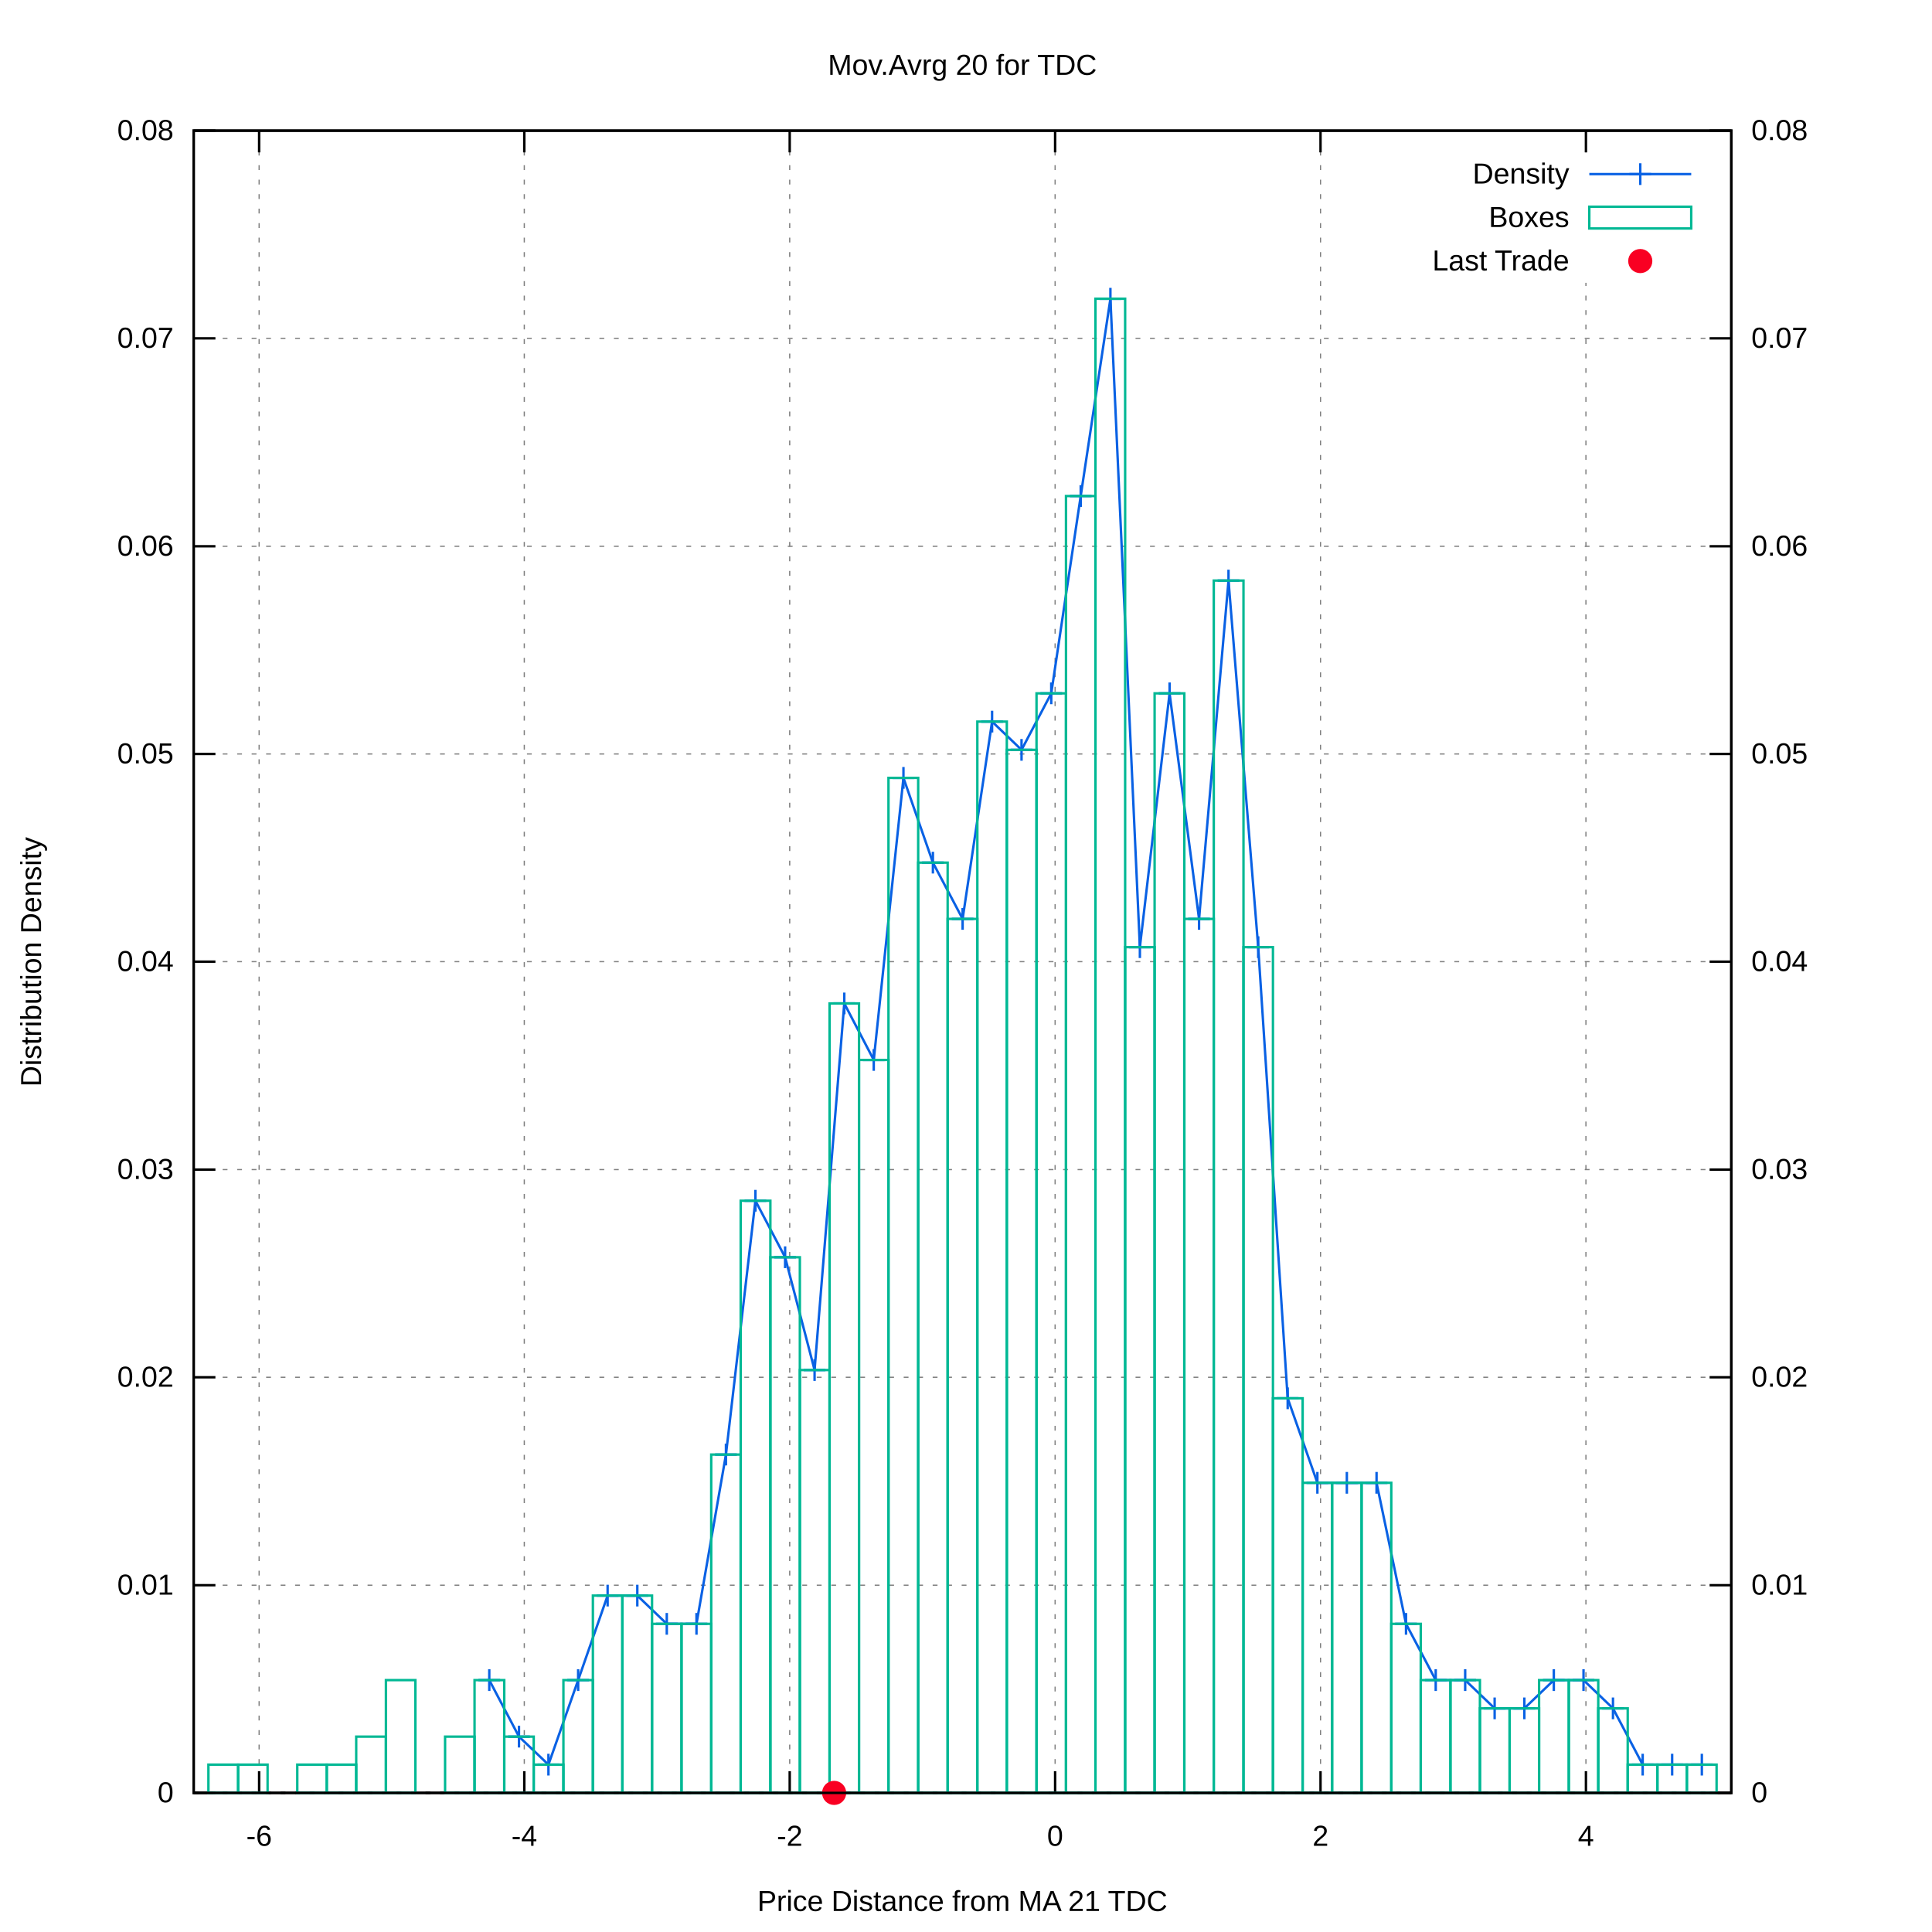
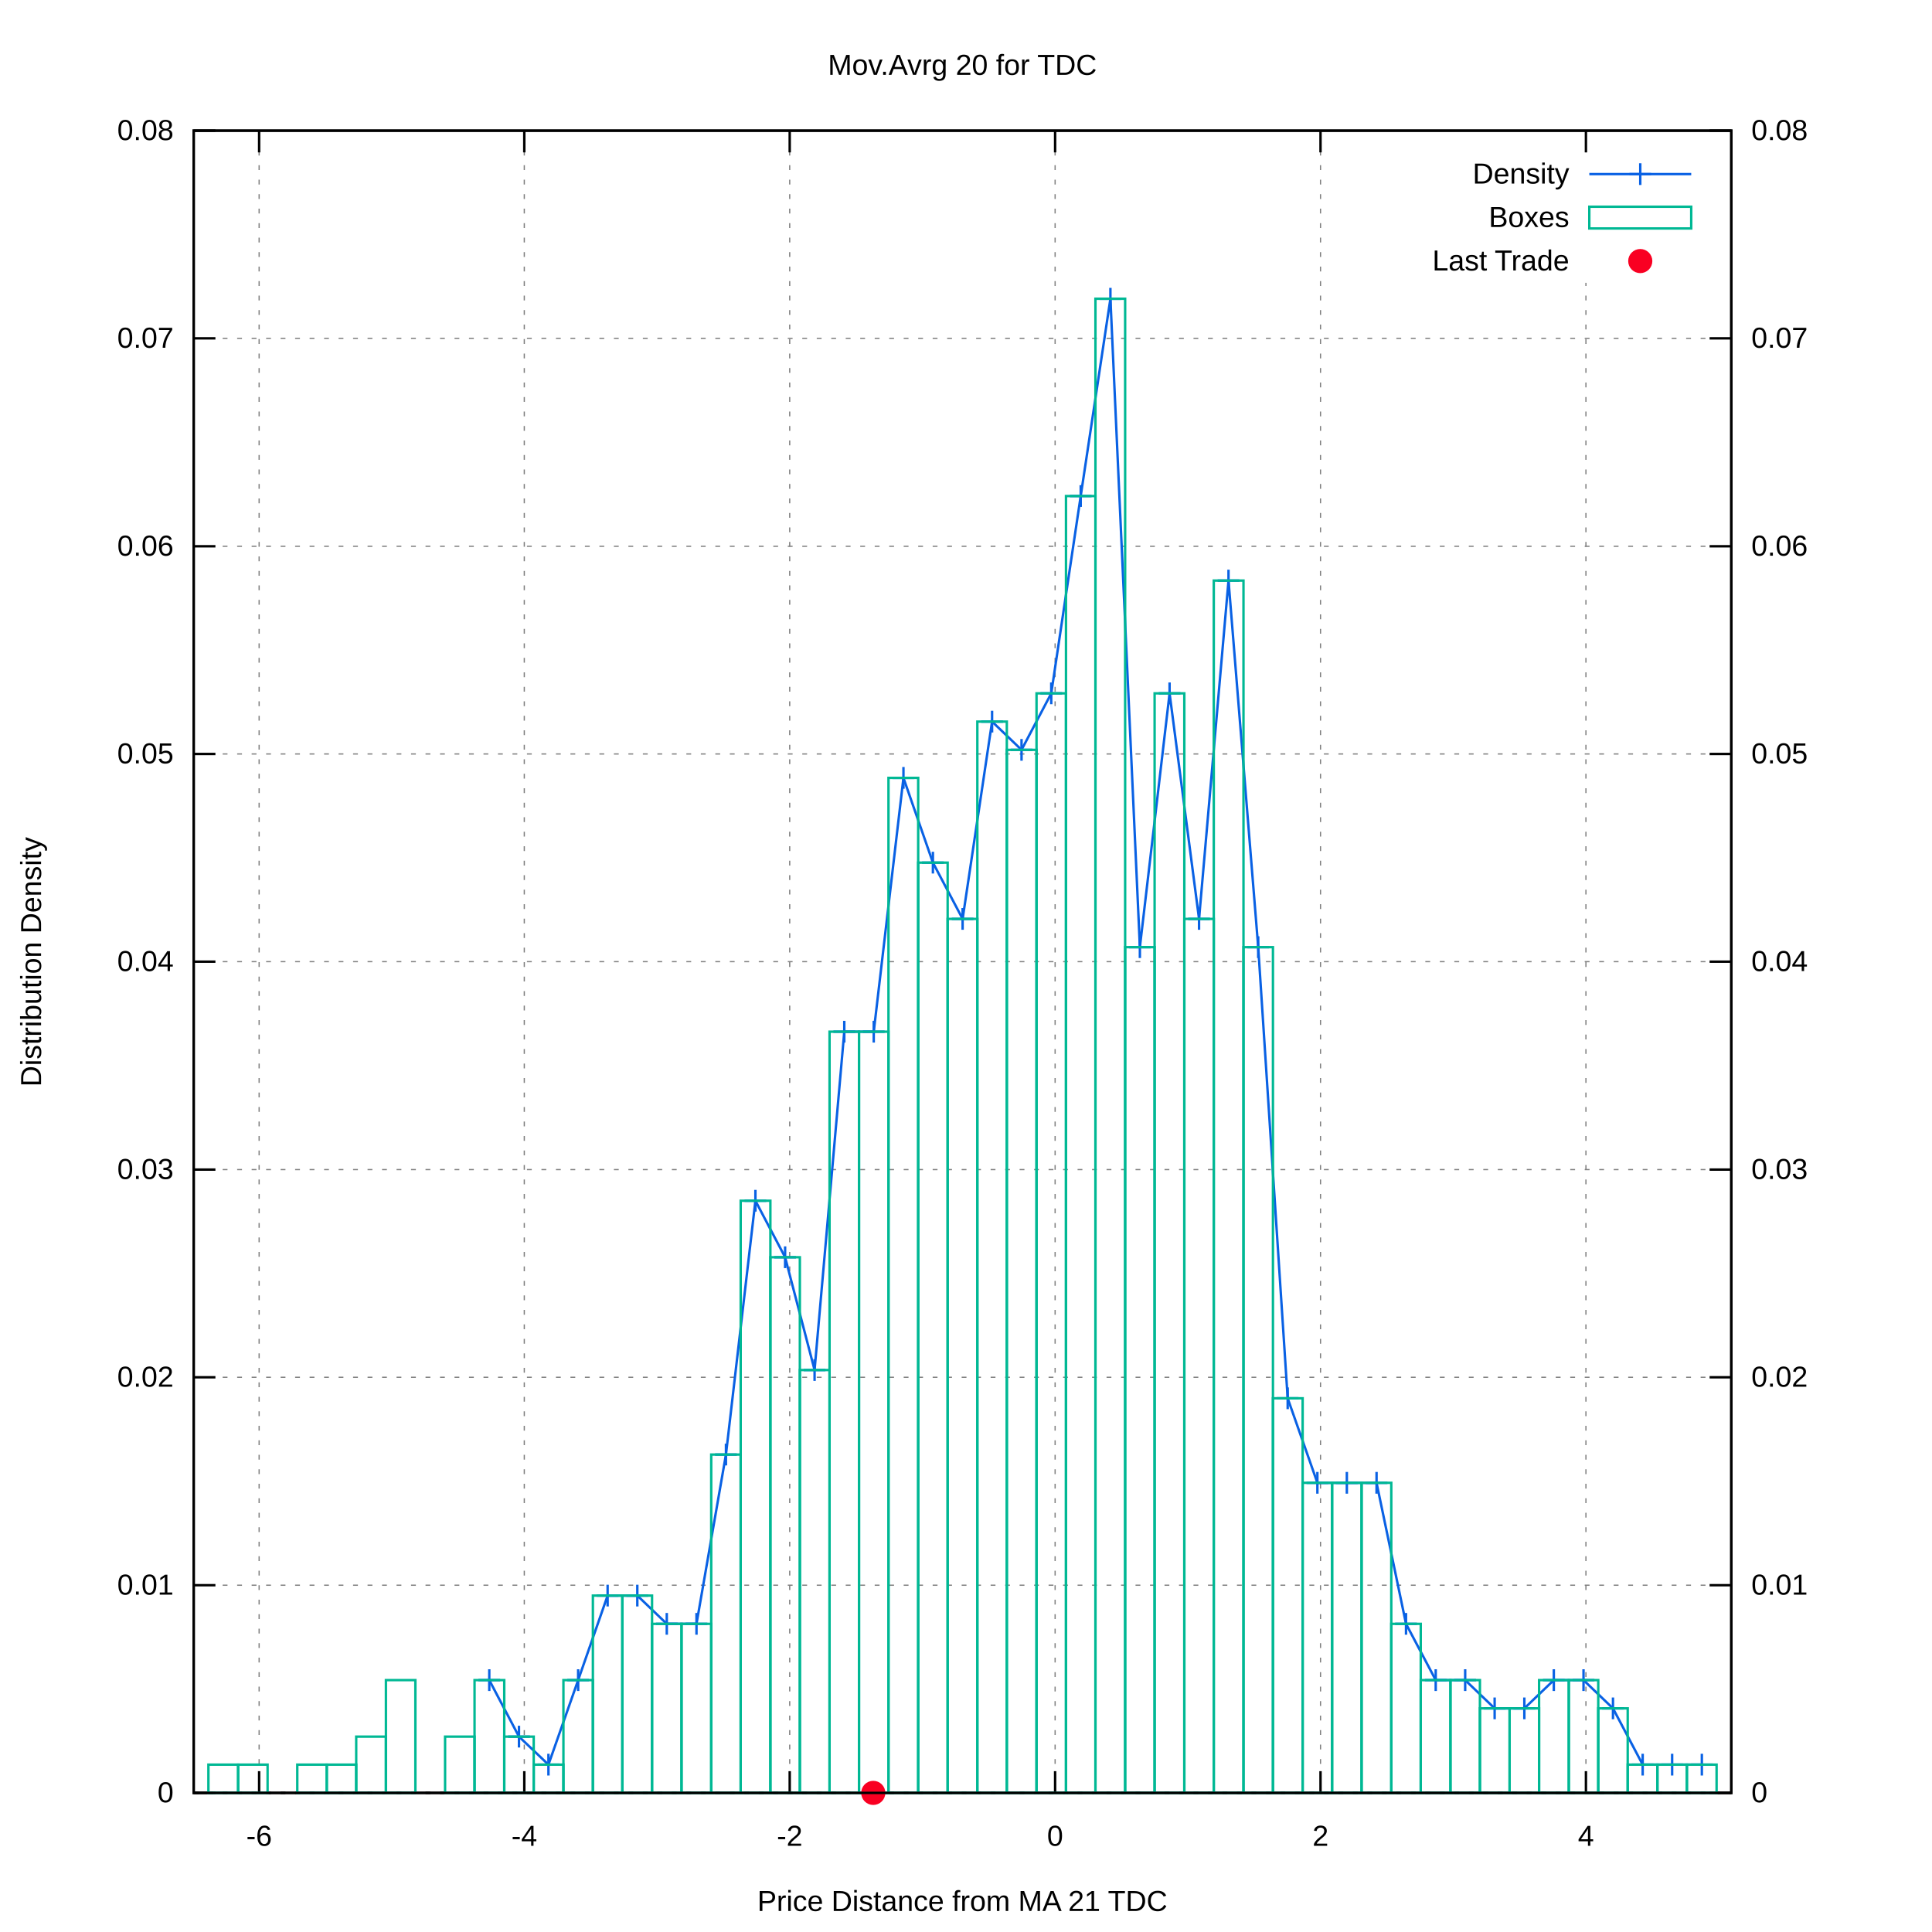
<svg xmlns="http://www.w3.org/2000/svg" xmlns:xlink="http://www.w3.org/1999/xlink" viewBox="0 0 800 800">
  <g id="gnuplot_canvas">
    <rect x="0" y="0" width="800" height="800" fill="#ffffff" />
    <defs>
      <circle id="gpDot" r="0.5" stroke-width="0.5" />
      <path id="gpPt0" stroke-width="0.222" stroke="currentColor" d="M-1,0 h2 M0,-1 v2" />
      <path id="gpPt1" stroke-width="0.222" stroke="currentColor" d="M-1,-1 L1,1 M1,-1 L-1,1" />
      <path id="gpPt2" stroke-width="0.222" stroke="currentColor" d="M-1,0 L1,0 M0,-1 L0,1 M-1,-1 L1,1 M-1,1 L1,-1" />
      <rect id="gpPt3" stroke-width="0.222" stroke="currentColor" x="-1" y="-1" width="2" height="2" />
      <rect id="gpPt4" stroke-width="0.222" stroke="currentColor" fill="currentColor" x="-1" y="-1" width="2" height="2" />
      <circle id="gpPt5" stroke-width="0.222" stroke="currentColor" cx="0" cy="0" r="1" />
      <use xlink:href="#gpPt5" id="gpPt6" fill="currentColor" stroke="none" />
      <path id="gpPt7" stroke-width="0.222" stroke="currentColor" d="M0,-1.33 L-1.33,0.67 L1.33,0.67 z" />
      <use xlink:href="#gpPt7" id="gpPt8" fill="currentColor" stroke="none" />
      <use xlink:href="#gpPt7" id="gpPt9" stroke="currentColor" transform="rotate(180)" />
      <use xlink:href="#gpPt9" id="gpPt10" fill="currentColor" stroke="none" />
      <use xlink:href="#gpPt3" id="gpPt11" stroke="currentColor" transform="rotate(45)" />
      <use xlink:href="#gpPt11" id="gpPt12" fill="currentColor" stroke="none" />
      <path id="gpPt13" stroke-width="0.222" stroke="currentColor" d="M0,1.330 L1.265,0.411 L0.782,-1.067 L-0.782,-1.076 L-1.265,0.411 z" />
      <use xlink:href="#gpPt13" id="gpPt14" fill="currentColor" stroke="none" />
      <filter id="textbox" filterUnits="objectBoundingBox" x="0" y="0" height="1" width="1">
        <feFlood flood-color="#FFFFFF" flood-opacity="1" result="bgnd" />
        <feComposite in="SourceGraphic" in2="bgnd" operator="atop" />
      </filter>
      <filter id="greybox" filterUnits="objectBoundingBox" x="0" y="0" height="1" width="1">
        <feFlood flood-color="lightgrey" flood-opacity="1" result="grey" />
        <feComposite in="SourceGraphic" in2="grey" operator="atop" />
      </filter>
    </defs>
    <g fill="none" color="#FFFFFF" stroke="black" stroke-width="1.00" stroke-linecap="butt" stroke-linejoin="miter">
</g>
    <g fill="none" color="black" stroke="currentColor" stroke-width="1.00" stroke-linecap="butt" stroke-linejoin="miter">
</g>
    <g fill="none" color="black" stroke="black" stroke-width="0.50" stroke-linecap="butt" stroke-linejoin="miter">
</g>
    <g fill="none" color="gray" stroke="currentColor" stroke-width="0.50" stroke-linecap="butt" stroke-linejoin="miter">
      <path stroke="gray" stroke-dasharray="2,4" class="gridline" d="M80.2,742.4 L716.9,742.4  " />
    </g>
    <g fill="none" color="gray" stroke="gray" stroke-width="1.00" stroke-linecap="butt" stroke-linejoin="miter">
</g>
    <g fill="none" color="black" stroke="currentColor" stroke-width="1.00" stroke-linecap="butt" stroke-linejoin="miter">
      <path stroke="black" d="M80.2,742.4 L89.2,742.4  " />
      <g transform="translate(71.9,746.3)" stroke="none" fill="black" font-family="arial" font-size="12.00" text-anchor="end">
        <text>
          <tspan font-family="arial"> 0</tspan>
        </text>
      </g>
    </g>
    <g fill="none" color="black" stroke="currentColor" stroke-width="1.00" stroke-linecap="butt" stroke-linejoin="miter">
</g>
    <g fill="none" color="black" stroke="black" stroke-width="0.50" stroke-linecap="butt" stroke-linejoin="miter">
</g>
    <g fill="none" color="gray" stroke="currentColor" stroke-width="0.50" stroke-linecap="butt" stroke-linejoin="miter">
      <path stroke="gray" stroke-dasharray="2,4" class="gridline" d="M80.2,656.4 L716.9,656.4  " />
    </g>
    <g fill="none" color="gray" stroke="gray" stroke-width="1.00" stroke-linecap="butt" stroke-linejoin="miter">
</g>
    <g fill="none" color="black" stroke="currentColor" stroke-width="1.00" stroke-linecap="butt" stroke-linejoin="miter">
      <path stroke="black" d="M80.2,656.4 L89.2,656.4  " />
      <g transform="translate(71.9,660.3)" stroke="none" fill="black" font-family="arial" font-size="12.00" text-anchor="end">
        <text>
          <tspan font-family="arial"> 0.01</tspan>
        </text>
      </g>
    </g>
    <g fill="none" color="black" stroke="currentColor" stroke-width="1.00" stroke-linecap="butt" stroke-linejoin="miter">
</g>
    <g fill="none" color="black" stroke="black" stroke-width="0.50" stroke-linecap="butt" stroke-linejoin="miter">
</g>
    <g fill="none" color="gray" stroke="currentColor" stroke-width="0.50" stroke-linecap="butt" stroke-linejoin="miter">
      <path stroke="gray" stroke-dasharray="2,4" class="gridline" d="M80.2,570.3 L716.9,570.3  " />
    </g>
    <g fill="none" color="gray" stroke="gray" stroke-width="1.00" stroke-linecap="butt" stroke-linejoin="miter">
</g>
    <g fill="none" color="black" stroke="currentColor" stroke-width="1.00" stroke-linecap="butt" stroke-linejoin="miter">
      <path stroke="black" d="M80.2,570.3 L89.2,570.3  " />
      <g transform="translate(71.9,574.2)" stroke="none" fill="black" font-family="arial" font-size="12.00" text-anchor="end">
        <text>
          <tspan font-family="arial"> 0.02</tspan>
        </text>
      </g>
    </g>
    <g fill="none" color="black" stroke="currentColor" stroke-width="1.00" stroke-linecap="butt" stroke-linejoin="miter">
</g>
    <g fill="none" color="black" stroke="black" stroke-width="0.50" stroke-linecap="butt" stroke-linejoin="miter">
</g>
    <g fill="none" color="gray" stroke="currentColor" stroke-width="0.50" stroke-linecap="butt" stroke-linejoin="miter">
      <path stroke="gray" stroke-dasharray="2,4" class="gridline" d="M80.2,484.3 L716.9,484.3  " />
    </g>
    <g fill="none" color="gray" stroke="gray" stroke-width="1.00" stroke-linecap="butt" stroke-linejoin="miter">
</g>
    <g fill="none" color="black" stroke="currentColor" stroke-width="1.00" stroke-linecap="butt" stroke-linejoin="miter">
      <path stroke="black" d="M80.2,484.3 L89.2,484.3  " />
      <g transform="translate(71.9,488.2)" stroke="none" fill="black" font-family="arial" font-size="12.00" text-anchor="end">
        <text>
          <tspan font-family="arial"> 0.03</tspan>
        </text>
      </g>
    </g>
    <g fill="none" color="black" stroke="currentColor" stroke-width="1.00" stroke-linecap="butt" stroke-linejoin="miter">
</g>
    <g fill="none" color="black" stroke="black" stroke-width="0.50" stroke-linecap="butt" stroke-linejoin="miter">
</g>
    <g fill="none" color="gray" stroke="currentColor" stroke-width="0.50" stroke-linecap="butt" stroke-linejoin="miter">
      <path stroke="gray" stroke-dasharray="2,4" class="gridline" d="M80.2,398.2 L716.9,398.2  " />
    </g>
    <g fill="none" color="gray" stroke="gray" stroke-width="1.00" stroke-linecap="butt" stroke-linejoin="miter">
</g>
    <g fill="none" color="black" stroke="currentColor" stroke-width="1.00" stroke-linecap="butt" stroke-linejoin="miter">
      <path stroke="black" d="M80.2,398.2 L89.2,398.2  " />
      <g transform="translate(71.9,402.1)" stroke="none" fill="black" font-family="arial" font-size="12.00" text-anchor="end">
        <text>
          <tspan font-family="arial"> 0.04</tspan>
        </text>
      </g>
    </g>
    <g fill="none" color="black" stroke="currentColor" stroke-width="1.00" stroke-linecap="butt" stroke-linejoin="miter">
</g>
    <g fill="none" color="black" stroke="black" stroke-width="0.50" stroke-linecap="butt" stroke-linejoin="miter">
</g>
    <g fill="none" color="gray" stroke="currentColor" stroke-width="0.50" stroke-linecap="butt" stroke-linejoin="miter">
      <path stroke="gray" stroke-dasharray="2,4" class="gridline" d="M80.2,312.2 L716.9,312.2  " />
    </g>
    <g fill="none" color="gray" stroke="gray" stroke-width="1.00" stroke-linecap="butt" stroke-linejoin="miter">
</g>
    <g fill="none" color="black" stroke="currentColor" stroke-width="1.00" stroke-linecap="butt" stroke-linejoin="miter">
      <path stroke="black" d="M80.2,312.2 L89.2,312.2  " />
      <g transform="translate(71.9,316.1)" stroke="none" fill="black" font-family="arial" font-size="12.00" text-anchor="end">
        <text>
          <tspan font-family="arial"> 0.05</tspan>
        </text>
      </g>
    </g>
    <g fill="none" color="black" stroke="currentColor" stroke-width="1.00" stroke-linecap="butt" stroke-linejoin="miter">
</g>
    <g fill="none" color="black" stroke="black" stroke-width="0.50" stroke-linecap="butt" stroke-linejoin="miter">
</g>
    <g fill="none" color="gray" stroke="currentColor" stroke-width="0.50" stroke-linecap="butt" stroke-linejoin="miter">
      <path stroke="gray" stroke-dasharray="2,4" class="gridline" d="M80.2,226.2 L716.9,226.2  " />
    </g>
    <g fill="none" color="gray" stroke="gray" stroke-width="1.00" stroke-linecap="butt" stroke-linejoin="miter">
</g>
    <g fill="none" color="black" stroke="currentColor" stroke-width="1.00" stroke-linecap="butt" stroke-linejoin="miter">
      <path stroke="black" d="M80.2,226.2 L89.2,226.2  " />
      <g transform="translate(71.9,230.1)" stroke="none" fill="black" font-family="arial" font-size="12.00" text-anchor="end">
        <text>
          <tspan font-family="arial"> 0.06</tspan>
        </text>
      </g>
    </g>
    <g fill="none" color="black" stroke="currentColor" stroke-width="1.00" stroke-linecap="butt" stroke-linejoin="miter">
</g>
    <g fill="none" color="black" stroke="black" stroke-width="0.50" stroke-linecap="butt" stroke-linejoin="miter">
</g>
    <g fill="none" color="gray" stroke="currentColor" stroke-width="0.50" stroke-linecap="butt" stroke-linejoin="miter">
      <path stroke="gray" stroke-dasharray="2,4" class="gridline" d="M80.2,140.1 L716.9,140.1  " />
    </g>
    <g fill="none" color="gray" stroke="gray" stroke-width="1.00" stroke-linecap="butt" stroke-linejoin="miter">
</g>
    <g fill="none" color="black" stroke="currentColor" stroke-width="1.00" stroke-linecap="butt" stroke-linejoin="miter">
      <path stroke="black" d="M80.2,140.1 L89.2,140.1  " />
      <g transform="translate(71.9,144.0)" stroke="none" fill="black" font-family="arial" font-size="12.00" text-anchor="end">
        <text>
          <tspan font-family="arial"> 0.07</tspan>
        </text>
      </g>
    </g>
    <g fill="none" color="black" stroke="currentColor" stroke-width="1.00" stroke-linecap="butt" stroke-linejoin="miter">
</g>
    <g fill="none" color="black" stroke="black" stroke-width="0.50" stroke-linecap="butt" stroke-linejoin="miter">
</g>
    <g fill="none" color="gray" stroke="currentColor" stroke-width="0.50" stroke-linecap="butt" stroke-linejoin="miter">
      <path stroke="gray" stroke-dasharray="2,4" class="gridline" d="M80.2,54.1 L716.9,54.1  " />
    </g>
    <g fill="none" color="gray" stroke="gray" stroke-width="1.00" stroke-linecap="butt" stroke-linejoin="miter">
</g>
    <g fill="none" color="black" stroke="currentColor" stroke-width="1.00" stroke-linecap="butt" stroke-linejoin="miter">
      <path stroke="black" d="M80.2,54.1 L89.2,54.1  " />
      <g transform="translate(71.9,58.0)" stroke="none" fill="black" font-family="arial" font-size="12.00" text-anchor="end">
        <text>
          <tspan font-family="arial"> 0.08</tspan>
        </text>
      </g>
    </g>
    <g fill="none" color="black" stroke="currentColor" stroke-width="1.00" stroke-linecap="butt" stroke-linejoin="miter">
</g>
    <g fill="none" color="black" stroke="black" stroke-width="0.50" stroke-linecap="butt" stroke-linejoin="miter">
</g>
    <g fill="none" color="gray" stroke="currentColor" stroke-width="0.50" stroke-linecap="butt" stroke-linejoin="miter">
      <path stroke="gray" stroke-dasharray="2,4" class="gridline" d="M107.3,742.4 L107.3,54.1  " />
    </g>
    <g fill="none" color="gray" stroke="gray" stroke-width="1.00" stroke-linecap="butt" stroke-linejoin="miter">
</g>
    <g fill="none" color="black" stroke="currentColor" stroke-width="1.00" stroke-linecap="butt" stroke-linejoin="miter">
      <path stroke="black" d="M107.3,742.4 L107.3,733.4 M107.3,54.1 L107.3,63.1  " />
      <g transform="translate(107.3,764.3)" stroke="none" fill="black" font-family="arial" font-size="12.00" text-anchor="middle">
        <text>
          <tspan font-family="arial">-6</tspan>
        </text>
      </g>
    </g>
    <g fill="none" color="black" stroke="currentColor" stroke-width="1.00" stroke-linecap="butt" stroke-linejoin="miter">
</g>
    <g fill="none" color="black" stroke="black" stroke-width="0.50" stroke-linecap="butt" stroke-linejoin="miter">
</g>
    <g fill="none" color="gray" stroke="currentColor" stroke-width="0.50" stroke-linecap="butt" stroke-linejoin="miter">
      <path stroke="gray" stroke-dasharray="2,4" class="gridline" d="M217.1,742.4 L217.1,54.1  " />
    </g>
    <g fill="none" color="gray" stroke="gray" stroke-width="1.00" stroke-linecap="butt" stroke-linejoin="miter">
</g>
    <g fill="none" color="black" stroke="currentColor" stroke-width="1.00" stroke-linecap="butt" stroke-linejoin="miter">
      <path stroke="black" d="M217.1,742.4 L217.1,733.4 M217.1,54.1 L217.1,63.1  " />
      <g transform="translate(217.1,764.3)" stroke="none" fill="black" font-family="arial" font-size="12.00" text-anchor="middle">
        <text>
          <tspan font-family="arial">-4</tspan>
        </text>
      </g>
    </g>
    <g fill="none" color="black" stroke="currentColor" stroke-width="1.00" stroke-linecap="butt" stroke-linejoin="miter">
</g>
    <g fill="none" color="black" stroke="black" stroke-width="0.50" stroke-linecap="butt" stroke-linejoin="miter">
</g>
    <g fill="none" color="gray" stroke="currentColor" stroke-width="0.50" stroke-linecap="butt" stroke-linejoin="miter">
      <path stroke="gray" stroke-dasharray="2,4" class="gridline" d="M327.0,742.4 L327.0,54.1  " />
    </g>
    <g fill="none" color="gray" stroke="gray" stroke-width="1.00" stroke-linecap="butt" stroke-linejoin="miter">
</g>
    <g fill="none" color="black" stroke="currentColor" stroke-width="1.00" stroke-linecap="butt" stroke-linejoin="miter">
      <path stroke="black" d="M327.0,742.4 L327.0,733.4 M327.0,54.1 L327.0,63.1  " />
      <g transform="translate(327.0,764.3)" stroke="none" fill="black" font-family="arial" font-size="12.00" text-anchor="middle">
        <text>
          <tspan font-family="arial">-2</tspan>
        </text>
      </g>
    </g>
    <g fill="none" color="black" stroke="currentColor" stroke-width="1.00" stroke-linecap="butt" stroke-linejoin="miter">
</g>
    <g fill="none" color="black" stroke="black" stroke-width="0.50" stroke-linecap="butt" stroke-linejoin="miter">
</g>
    <g fill="none" color="gray" stroke="currentColor" stroke-width="0.50" stroke-linecap="butt" stroke-linejoin="miter">
      <path stroke="gray" stroke-dasharray="2,4" class="gridline" d="M436.9,742.4 L436.9,54.1  " />
    </g>
    <g fill="none" color="gray" stroke="gray" stroke-width="1.00" stroke-linecap="butt" stroke-linejoin="miter">
</g>
    <g fill="none" color="black" stroke="currentColor" stroke-width="1.00" stroke-linecap="butt" stroke-linejoin="miter">
      <path stroke="black" d="M436.9,742.4 L436.9,733.4 M436.9,54.1 L436.9,63.1  " />
      <g transform="translate(436.9,764.3)" stroke="none" fill="black" font-family="arial" font-size="12.00" text-anchor="middle">
        <text>
          <tspan font-family="arial"> 0</tspan>
        </text>
      </g>
    </g>
    <g fill="none" color="black" stroke="currentColor" stroke-width="1.00" stroke-linecap="butt" stroke-linejoin="miter">
</g>
    <g fill="none" color="black" stroke="black" stroke-width="0.50" stroke-linecap="butt" stroke-linejoin="miter">
</g>
    <g fill="none" color="gray" stroke="currentColor" stroke-width="0.50" stroke-linecap="butt" stroke-linejoin="miter">
      <path stroke="gray" stroke-dasharray="2,4" class="gridline" d="M546.8,742.4 L546.8,54.1  " />
    </g>
    <g fill="none" color="gray" stroke="gray" stroke-width="1.00" stroke-linecap="butt" stroke-linejoin="miter">
</g>
    <g fill="none" color="black" stroke="currentColor" stroke-width="1.00" stroke-linecap="butt" stroke-linejoin="miter">
      <path stroke="black" d="M546.8,742.4 L546.8,733.4 M546.8,54.1 L546.8,63.1  " />
      <g transform="translate(546.8,764.3)" stroke="none" fill="black" font-family="arial" font-size="12.00" text-anchor="middle">
        <text>
          <tspan font-family="arial"> 2</tspan>
        </text>
      </g>
    </g>
    <g fill="none" color="black" stroke="currentColor" stroke-width="1.00" stroke-linecap="butt" stroke-linejoin="miter">
</g>
    <g fill="none" color="black" stroke="black" stroke-width="0.50" stroke-linecap="butt" stroke-linejoin="miter">
</g>
    <g fill="none" color="gray" stroke="currentColor" stroke-width="0.50" stroke-linecap="butt" stroke-linejoin="miter">
      <path stroke="gray" stroke-dasharray="2,4" class="gridline" d="M656.7,742.4 L656.7,117.1 M656.7,63.1 L656.7,54.1  " />
    </g>
    <g fill="none" color="gray" stroke="gray" stroke-width="1.00" stroke-linecap="butt" stroke-linejoin="miter">
</g>
    <g fill="none" color="black" stroke="currentColor" stroke-width="1.00" stroke-linecap="butt" stroke-linejoin="miter">
      <path stroke="black" d="M656.7,742.4 L656.7,733.4 M656.7,54.1 L656.7,63.1  " />
      <g transform="translate(656.7,764.3)" stroke="none" fill="black" font-family="arial" font-size="12.00" text-anchor="middle">
        <text>
          <tspan font-family="arial"> 4</tspan>
        </text>
      </g>
    </g>
    <g fill="none" color="black" stroke="currentColor" stroke-width="1.00" stroke-linecap="butt" stroke-linejoin="miter">
      <path stroke="black" d="M716.9,742.4 L707.9,742.4  " />
      <g transform="translate(725.2,746.3)" stroke="none" fill="black" font-family="arial" font-size="12.00" text-anchor="start">
        <text>
          <tspan font-family="arial"> 0</tspan>
        </text>
      </g>
    </g>
    <g fill="none" color="black" stroke="currentColor" stroke-width="1.00" stroke-linecap="butt" stroke-linejoin="miter">
      <path stroke="black" d="M716.9,656.4 L707.9,656.4  " />
      <g transform="translate(725.2,660.3)" stroke="none" fill="black" font-family="arial" font-size="12.00" text-anchor="start">
        <text>
          <tspan font-family="arial"> 0.01</tspan>
        </text>
      </g>
    </g>
    <g fill="none" color="black" stroke="currentColor" stroke-width="1.00" stroke-linecap="butt" stroke-linejoin="miter">
      <path stroke="black" d="M716.9,570.3 L707.9,570.3  " />
      <g transform="translate(725.2,574.2)" stroke="none" fill="black" font-family="arial" font-size="12.00" text-anchor="start">
        <text>
          <tspan font-family="arial"> 0.02</tspan>
        </text>
      </g>
    </g>
    <g fill="none" color="black" stroke="currentColor" stroke-width="1.00" stroke-linecap="butt" stroke-linejoin="miter">
      <path stroke="black" d="M716.9,484.3 L707.9,484.3  " />
      <g transform="translate(725.2,488.2)" stroke="none" fill="black" font-family="arial" font-size="12.00" text-anchor="start">
        <text>
          <tspan font-family="arial"> 0.03</tspan>
        </text>
      </g>
    </g>
    <g fill="none" color="black" stroke="currentColor" stroke-width="1.00" stroke-linecap="butt" stroke-linejoin="miter">
      <path stroke="black" d="M716.9,398.2 L707.9,398.2  " />
      <g transform="translate(725.2,402.1)" stroke="none" fill="black" font-family="arial" font-size="12.00" text-anchor="start">
        <text>
          <tspan font-family="arial"> 0.04</tspan>
        </text>
      </g>
    </g>
    <g fill="none" color="black" stroke="currentColor" stroke-width="1.00" stroke-linecap="butt" stroke-linejoin="miter">
      <path stroke="black" d="M716.9,312.2 L707.9,312.2  " />
      <g transform="translate(725.2,316.1)" stroke="none" fill="black" font-family="arial" font-size="12.00" text-anchor="start">
        <text>
          <tspan font-family="arial"> 0.05</tspan>
        </text>
      </g>
    </g>
    <g fill="none" color="black" stroke="currentColor" stroke-width="1.00" stroke-linecap="butt" stroke-linejoin="miter">
      <path stroke="black" d="M716.9,226.2 L707.9,226.2  " />
      <g transform="translate(725.2,230.1)" stroke="none" fill="black" font-family="arial" font-size="12.00" text-anchor="start">
        <text>
          <tspan font-family="arial"> 0.06</tspan>
        </text>
      </g>
    </g>
    <g fill="none" color="black" stroke="currentColor" stroke-width="1.00" stroke-linecap="butt" stroke-linejoin="miter">
      <path stroke="black" d="M716.9,140.1 L707.9,140.1  " />
      <g transform="translate(725.2,144.0)" stroke="none" fill="black" font-family="arial" font-size="12.00" text-anchor="start">
        <text>
          <tspan font-family="arial"> 0.07</tspan>
        </text>
      </g>
    </g>
    <g fill="none" color="black" stroke="currentColor" stroke-width="1.00" stroke-linecap="butt" stroke-linejoin="miter">
      <path stroke="black" d="M716.9,54.1 L707.9,54.1  " />
      <g transform="translate(725.2,58.0)" stroke="none" fill="black" font-family="arial" font-size="12.00" text-anchor="start">
        <text>
          <tspan font-family="arial"> 0.08</tspan>
        </text>
      </g>
    </g>
    <g fill="none" color="black" stroke="currentColor" stroke-width="1.00" stroke-linecap="butt" stroke-linejoin="miter">
</g>
    <g fill="none" color="gray" stroke="currentColor" stroke-width="1.00" stroke-linecap="butt" stroke-linejoin="miter">
      <path stroke="black" stroke-dasharray="2,4" d="M80.2,742.4 L716.9,742.4  " />
    </g>
    <g fill="none" color="black" stroke="currentColor" stroke-width="1.00" stroke-linecap="butt" stroke-linejoin="miter">
      <path stroke="black" d="M80.2,54.1 L80.2,742.4 L716.9,742.4 L716.9,54.1 L80.2,54.1 Z  " />
    </g>
    <g fill="none" color="black" stroke="currentColor" stroke-width="1.00" stroke-linecap="butt" stroke-linejoin="miter">
      <g transform="translate(17.0,398.3) rotate(270)" stroke="none" fill="black" font-family="arial" font-size="12.00" text-anchor="middle">
        <text>
          <tspan font-family="arial">Distribution Density</tspan>
        </text>
      </g>
    </g>
    <g fill="none" color="black" stroke="currentColor" stroke-width="1.00" stroke-linecap="butt" stroke-linejoin="miter">
      <g transform="translate(398.5,791.3)" stroke="none" fill="black" font-family="arial" font-size="12.00" text-anchor="middle">
        <text>
          <tspan font-family="arial">Price Distance from MA 21 TDC</tspan>
        </text>
      </g>
    </g>
    <g fill="none" color="black" stroke="currentColor" stroke-width="1.00" stroke-linecap="butt" stroke-linejoin="miter">
      <g transform="translate(398.5,31.0)" stroke="none" fill="black" font-family="arial" font-size="12.00" text-anchor="middle">
        <text>
          <tspan font-family="arial">Mov.Avrg 20 for TDC </tspan>
        </text>
      </g>
    </g>
    <g id="gnuplot_plot_1">
      <g fill="none" color="black" stroke="currentColor" stroke-width="1.00" stroke-linecap="butt" stroke-linejoin="miter">
        <g transform="translate(649.8,76.0)" stroke="none" fill="black" font-family="arial" font-size="12.00" text-anchor="end">
          <text>
            <tspan font-family="arial">Density</tspan>
          </text>
        </g>
      </g>
      <g fill="none" color="black" stroke="currentColor" stroke-width="1.00" stroke-linecap="butt" stroke-linejoin="miter">
-         <path stroke="rgb(  9,  97, 228)" d="M658.1,72.1 L700.3,72.1 M202.6,695.7 L214.9,719.1 L227.1,730.7 L239.4,695.7 L251.6,660.7 L263.9,660.7   L276.1,672.4 L288.4,672.4 L300.6,602.3 L312.8,497.2 L325.1,520.6 L337.3,567.3 L349.6,415.5 L361.8,438.9   L374.1,322.1 L386.3,357.2 L398.6,380.5 L410.8,298.8 L423.0,310.5 L435.3,287.1 L447.5,205.4 L459.8,123.7   L472.0,392.2 L484.3,287.1 L496.5,380.5 L508.7,240.4 L521.0,392.2 L533.2,579.0 L545.5,614.0 L557.7,614.0   L570.0,614.0 L582.2,672.4 L594.5,695.7 L606.7,695.7 L618.9,707.4 L631.2,707.4 L643.4,695.7 L655.7,695.7   L667.9,707.4 L680.2,730.7 L692.4,730.7 L704.7,730.7  " />
+         <path stroke="rgb(  9,  97, 228)" d="M658.1,72.1 L700.3,72.1 M202.6,695.7 L214.9,719.1 L227.1,730.7 L239.4,695.7 L251.6,660.7 L263.9,660.7   L276.1,672.4 L288.4,672.4 L300.6,602.3 L312.8,497.2 L325.1,520.6 L337.3,567.3 L349.6,427.2 L361.8,427.2   L374.1,322.1 L386.3,357.2 L398.6,380.5 L410.8,298.8 L423.0,310.5 L435.3,287.1 L447.5,205.4 L459.8,123.7   L472.0,392.2 L484.3,287.1 L496.5,380.5 L508.7,240.4 L521.0,392.2 L533.2,579.0 L545.5,614.0 L557.7,614.0   L570.0,614.0 L582.2,672.4 L594.5,695.7 L606.7,695.7 L618.9,707.4 L631.2,707.4 L643.4,695.7 L655.7,695.7   L667.9,707.4 L680.2,730.7 L692.4,730.7 L704.7,730.7  " />
        <use xlink:href="#gpPt0" transform="translate(202.6,695.7) scale(4.50)" color="rgb(  9,  97, 228)" />
        <use xlink:href="#gpPt0" transform="translate(214.9,719.1) scale(4.50)" color="rgb(  9,  97, 228)" />
        <use xlink:href="#gpPt0" transform="translate(227.1,730.7) scale(4.50)" color="rgb(  9,  97, 228)" />
        <use xlink:href="#gpPt0" transform="translate(239.4,695.7) scale(4.50)" color="rgb(  9,  97, 228)" />
        <use xlink:href="#gpPt0" transform="translate(251.6,660.7) scale(4.50)" color="rgb(  9,  97, 228)" />
        <use xlink:href="#gpPt0" transform="translate(263.9,660.7) scale(4.50)" color="rgb(  9,  97, 228)" />
        <use xlink:href="#gpPt0" transform="translate(276.1,672.4) scale(4.50)" color="rgb(  9,  97, 228)" />
        <use xlink:href="#gpPt0" transform="translate(288.4,672.4) scale(4.50)" color="rgb(  9,  97, 228)" />
        <use xlink:href="#gpPt0" transform="translate(300.6,602.3) scale(4.50)" color="rgb(  9,  97, 228)" />
        <use xlink:href="#gpPt0" transform="translate(312.8,497.2) scale(4.50)" color="rgb(  9,  97, 228)" />
        <use xlink:href="#gpPt0" transform="translate(325.1,520.6) scale(4.50)" color="rgb(  9,  97, 228)" />
        <use xlink:href="#gpPt0" transform="translate(337.3,567.3) scale(4.50)" color="rgb(  9,  97, 228)" />
-         <use xlink:href="#gpPt0" transform="translate(349.6,415.5) scale(4.50)" color="rgb(  9,  97, 228)" />
-         <use xlink:href="#gpPt0" transform="translate(361.8,438.9) scale(4.50)" color="rgb(  9,  97, 228)" />
+         <use xlink:href="#gpPt0" transform="translate(349.6,427.2) scale(4.50)" color="rgb(  9,  97, 228)" />
+         <use xlink:href="#gpPt0" transform="translate(361.8,427.2) scale(4.50)" color="rgb(  9,  97, 228)" />
        <use xlink:href="#gpPt0" transform="translate(374.1,322.1) scale(4.50)" color="rgb(  9,  97, 228)" />
        <use xlink:href="#gpPt0" transform="translate(386.3,357.2) scale(4.50)" color="rgb(  9,  97, 228)" />
        <use xlink:href="#gpPt0" transform="translate(398.6,380.5) scale(4.50)" color="rgb(  9,  97, 228)" />
        <use xlink:href="#gpPt0" transform="translate(410.8,298.8) scale(4.50)" color="rgb(  9,  97, 228)" />
        <use xlink:href="#gpPt0" transform="translate(423.0,310.5) scale(4.50)" color="rgb(  9,  97, 228)" />
        <use xlink:href="#gpPt0" transform="translate(435.3,287.1) scale(4.50)" color="rgb(  9,  97, 228)" />
        <use xlink:href="#gpPt0" transform="translate(447.5,205.4) scale(4.50)" color="rgb(  9,  97, 228)" />
        <use xlink:href="#gpPt0" transform="translate(459.8,123.7) scale(4.50)" color="rgb(  9,  97, 228)" />
        <use xlink:href="#gpPt0" transform="translate(472.0,392.2) scale(4.50)" color="rgb(  9,  97, 228)" />
        <use xlink:href="#gpPt0" transform="translate(484.3,287.1) scale(4.50)" color="rgb(  9,  97, 228)" />
        <use xlink:href="#gpPt0" transform="translate(496.5,380.5) scale(4.50)" color="rgb(  9,  97, 228)" />
        <use xlink:href="#gpPt0" transform="translate(508.7,240.4) scale(4.50)" color="rgb(  9,  97, 228)" />
        <use xlink:href="#gpPt0" transform="translate(521.0,392.2) scale(4.50)" color="rgb(  9,  97, 228)" />
        <use xlink:href="#gpPt0" transform="translate(533.2,579.0) scale(4.50)" color="rgb(  9,  97, 228)" />
        <use xlink:href="#gpPt0" transform="translate(545.5,614.0) scale(4.50)" color="rgb(  9,  97, 228)" />
        <use xlink:href="#gpPt0" transform="translate(557.7,614.0) scale(4.50)" color="rgb(  9,  97, 228)" />
        <use xlink:href="#gpPt0" transform="translate(570.0,614.0) scale(4.50)" color="rgb(  9,  97, 228)" />
        <use xlink:href="#gpPt0" transform="translate(582.2,672.4) scale(4.50)" color="rgb(  9,  97, 228)" />
        <use xlink:href="#gpPt0" transform="translate(594.5,695.7) scale(4.50)" color="rgb(  9,  97, 228)" />
        <use xlink:href="#gpPt0" transform="translate(606.7,695.7) scale(4.50)" color="rgb(  9,  97, 228)" />
        <use xlink:href="#gpPt0" transform="translate(618.9,707.4) scale(4.50)" color="rgb(  9,  97, 228)" />
        <use xlink:href="#gpPt0" transform="translate(631.2,707.4) scale(4.50)" color="rgb(  9,  97, 228)" />
        <use xlink:href="#gpPt0" transform="translate(643.4,695.7) scale(4.50)" color="rgb(  9,  97, 228)" />
        <use xlink:href="#gpPt0" transform="translate(655.7,695.7) scale(4.50)" color="rgb(  9,  97, 228)" />
        <use xlink:href="#gpPt0" transform="translate(667.9,707.4) scale(4.50)" color="rgb(  9,  97, 228)" />
        <use xlink:href="#gpPt0" transform="translate(680.2,730.7) scale(4.50)" color="rgb(  9,  97, 228)" />
        <use xlink:href="#gpPt0" transform="translate(692.4,730.7) scale(4.50)" color="rgb(  9,  97, 228)" />
        <use xlink:href="#gpPt0" transform="translate(704.7,730.7) scale(4.50)" color="rgb(  9,  97, 228)" />
        <use xlink:href="#gpPt0" transform="translate(679.2,72.1) scale(4.50)" color="rgb(  9,  97, 228)" />
      </g>
    </g>
    <g id="gnuplot_plot_2">
      <g fill="none" color="black" stroke="currentColor" stroke-width="1.00" stroke-linecap="butt" stroke-linejoin="miter">
        <g transform="translate(649.8,94.0)" stroke="none" fill="black" font-family="arial" font-size="12.00" text-anchor="end">
          <text>
            <tspan font-family="arial">Boxes</tspan>
          </text>
        </g>
      </g>
      <g fill="none" color="black" stroke="currentColor" stroke-width="1.00" stroke-linecap="butt" stroke-linejoin="miter">
        <path stroke="rgb(  0, 184, 148)" d="M658.1,94.6 L700.3,94.6 L700.3,85.6 L658.1,85.6 L658.1,94.6 Z  " />
        <path stroke="rgb(  0, 184, 148)" d="M86.3,742.4 L86.3,730.7 L98.6,730.7 L98.6,742.4 L86.3,742.4 Z  " />
        <path stroke="rgb(  0, 184, 148)" d="M98.6,742.4 L98.6,730.7 L110.8,730.7 L110.8,742.4 L98.6,742.4 Z  " />
        <path stroke="rgb(  0, 184, 148)" d="M123.1,742.4 L123.1,730.7 L135.3,730.7 L135.3,742.4 L123.1,742.4 Z  " />
        <path stroke="rgb(  0, 184, 148)" d="M135.3,742.4 L135.3,730.7 L147.5,730.7 L147.5,742.4 L135.3,742.4 Z  " />
        <path stroke="rgb(  0, 184, 148)" d="M147.5,742.4 L147.5,719.1 L159.8,719.1 L159.8,742.4 L147.5,742.4 Z  " />
        <path stroke="rgb(  0, 184, 148)" d="M159.8,742.4 L159.8,695.7 L172.0,695.7 L172.0,742.4 L159.8,742.4 Z  " />
        <path stroke="rgb(  0, 184, 148)" d="M184.3,742.4 L184.3,719.1 L196.5,719.1 L196.5,742.4 L184.3,742.4 Z  " />
        <path stroke="rgb(  0, 184, 148)" d="M196.5,742.4 L196.5,695.7 L208.8,695.7 L208.8,742.4 L196.5,742.4 Z  " />
        <path stroke="rgb(  0, 184, 148)" d="M208.8,742.4 L208.8,719.1 L221.0,719.1 L221.0,742.4 L208.8,742.4 Z  " />
        <path stroke="rgb(  0, 184, 148)" d="M221.0,742.4 L221.0,730.7 L233.3,730.7 L233.3,742.4 L221.0,742.4 Z  " />
        <path stroke="rgb(  0, 184, 148)" d="M233.3,742.4 L233.3,695.7 L245.5,695.7 L245.5,742.4 L233.3,742.4 Z  " />
        <path stroke="rgb(  0, 184, 148)" d="M245.5,742.4 L245.5,660.7 L257.7,660.7 L257.7,742.4 L245.5,742.4 Z  " />
        <path stroke="rgb(  0, 184, 148)" d="M257.7,742.4 L257.7,660.7 L270.0,660.7 L270.0,742.4 L257.7,742.4 Z  " />
        <path stroke="rgb(  0, 184, 148)" d="M270.0,742.4 L270.0,672.4 L282.2,672.4 L282.2,742.4 L270.0,742.4 Z  " />
        <path stroke="rgb(  0, 184, 148)" d="M282.2,742.4 L282.2,672.4 L294.5,672.4 L294.5,742.4 L282.2,742.4 Z  " />
        <path stroke="rgb(  0, 184, 148)" d="M294.5,742.4 L294.5,602.3 L306.7,602.3 L306.7,742.4 L294.5,742.4 Z  " />
        <path stroke="rgb(  0, 184, 148)" d="M306.7,742.4 L306.7,497.2 L319.0,497.2 L319.0,742.4 L306.7,742.4 Z  " />
        <path stroke="rgb(  0, 184, 148)" d="M319.0,742.4 L319.0,520.6 L331.2,520.6 L331.2,742.4 L319.0,742.4 Z  " />
        <path stroke="rgb(  0, 184, 148)" d="M331.2,742.4 L331.2,567.3 L343.5,567.3 L343.5,742.4 L331.2,742.4 Z  " />
-         <path stroke="rgb(  0, 184, 148)" d="M343.5,742.4 L343.5,415.5 L355.7,415.5 L355.7,742.4 L343.5,742.4 Z  " />
-         <path stroke="rgb(  0, 184, 148)" d="M355.7,742.4 L355.7,438.9 L367.9,438.9 L367.9,742.4 L355.7,742.4 Z  " />
+         <path stroke="rgb(  0, 184, 148)" d="M343.5,742.4 L343.5,427.2 L355.7,427.2 L355.7,742.4 L343.5,742.4 Z  " />
+         <path stroke="rgb(  0, 184, 148)" d="M355.7,742.4 L355.7,427.2 L367.9,427.2 L367.9,742.4 L355.7,742.4 Z  " />
        <path stroke="rgb(  0, 184, 148)" d="M367.9,742.4 L367.9,322.1 L380.2,322.1 L380.2,742.4 L367.9,742.4 Z  " />
        <path stroke="rgb(  0, 184, 148)" d="M380.2,742.4 L380.2,357.2 L392.4,357.2 L392.4,742.4 L380.2,742.4 Z  " />
        <path stroke="rgb(  0, 184, 148)" d="M392.4,742.4 L392.4,380.5 L404.7,380.5 L404.7,742.4 L392.4,742.4 Z  " />
        <path stroke="rgb(  0, 184, 148)" d="M404.7,742.4 L404.7,298.8 L416.9,298.8 L416.9,742.4 L404.7,742.4 Z  " />
        <path stroke="rgb(  0, 184, 148)" d="M416.9,742.4 L416.9,310.5 L429.2,310.5 L429.2,742.4 L416.9,742.4 Z  " />
        <path stroke="rgb(  0, 184, 148)" d="M429.2,742.4 L429.2,287.1 L441.4,287.1 L441.4,742.4 L429.2,742.4 Z  " />
        <path stroke="rgb(  0, 184, 148)" d="M441.4,742.4 L441.4,205.4 L453.6,205.4 L453.6,742.4 L441.4,742.4 Z  " />
        <path stroke="rgb(  0, 184, 148)" d="M453.6,742.4 L453.6,123.7 L465.9,123.7 L465.9,742.4 L453.6,742.4 Z  " />
        <path stroke="rgb(  0, 184, 148)" d="M465.9,742.4 L465.9,392.2 L478.1,392.2 L478.1,742.4 L465.9,742.4 Z  " />
        <path stroke="rgb(  0, 184, 148)" d="M478.1,742.4 L478.1,287.1 L490.4,287.1 L490.4,742.4 L478.1,742.4 Z  " />
        <path stroke="rgb(  0, 184, 148)" d="M490.4,742.4 L490.4,380.5 L502.6,380.5 L502.6,742.4 L490.4,742.4 Z  " />
        <path stroke="rgb(  0, 184, 148)" d="M502.6,742.4 L502.6,240.4 L514.9,240.4 L514.9,742.4 L502.6,742.4 Z  " />
        <path stroke="rgb(  0, 184, 148)" d="M514.9,742.4 L514.9,392.2 L527.1,392.2 L527.1,742.4 L514.9,742.4 Z  " />
        <path stroke="rgb(  0, 184, 148)" d="M527.1,742.4 L527.1,579.0 L539.4,579.0 L539.4,742.4 L527.1,742.4 Z  " />
        <path stroke="rgb(  0, 184, 148)" d="M539.4,742.4 L539.4,614.0 L551.6,614.0 L551.6,742.4 L539.4,742.4 Z  " />
        <path stroke="rgb(  0, 184, 148)" d="M551.6,742.4 L551.6,614.0 L563.8,614.0 L563.8,742.4 L551.6,742.4 Z  " />
        <path stroke="rgb(  0, 184, 148)" d="M563.8,742.4 L563.8,614.0 L576.1,614.0 L576.1,742.4 L563.8,742.4 Z  " />
        <path stroke="rgb(  0, 184, 148)" d="M576.1,742.4 L576.1,672.4 L588.3,672.4 L588.3,742.4 L576.1,742.4 Z  " />
        <path stroke="rgb(  0, 184, 148)" d="M588.3,742.4 L588.3,695.7 L600.6,695.7 L600.6,742.4 L588.3,742.4 Z  " />
        <path stroke="rgb(  0, 184, 148)" d="M600.6,742.4 L600.6,695.7 L612.8,695.7 L612.8,742.4 L600.6,742.4 Z  " />
        <path stroke="rgb(  0, 184, 148)" d="M612.8,742.4 L612.8,707.4 L625.1,707.4 L625.1,742.4 L612.8,742.4 Z  " />
        <path stroke="rgb(  0, 184, 148)" d="M625.1,742.4 L625.1,707.4 L637.3,707.4 L637.3,742.4 L625.1,742.4 Z  " />
        <path stroke="rgb(  0, 184, 148)" d="M637.3,742.4 L637.3,695.7 L649.6,695.7 L649.6,742.4 L637.3,742.4 Z  " />
        <path stroke="rgb(  0, 184, 148)" d="M649.6,742.4 L649.6,695.7 L661.8,695.7 L661.8,742.4 L649.6,742.4 Z  " />
        <path stroke="rgb(  0, 184, 148)" d="M661.8,742.4 L661.8,707.4 L674.0,707.4 L674.0,742.4 L661.8,742.4 Z  " />
        <path stroke="rgb(  0, 184, 148)" d="M674.0,742.4 L674.0,730.7 L686.3,730.7 L686.3,742.4 L674.0,742.4 Z  " />
        <path stroke="rgb(  0, 184, 148)" d="M686.3,742.4 L686.3,730.7 L698.5,730.7 L698.5,742.4 L686.3,742.4 Z  " />
        <path stroke="rgb(  0, 184, 148)" d="M698.5,742.4 L698.5,730.7 L710.8,730.7 L710.8,742.4 L698.5,742.4 Z  " />
      </g>
    </g>
    <g id="gnuplot_plot_3">
      <g fill="none" color="black" stroke="currentColor" stroke-width="1.00" stroke-linecap="butt" stroke-linejoin="miter">
        <g transform="translate(649.8,112.0)" stroke="none" fill="black" font-family="arial" font-size="12.00" text-anchor="end">
          <text>
            <tspan font-family="arial">Last Trade</tspan>
          </text>
        </g>
      </g>
      <g fill="none" color="black" stroke="currentColor" stroke-width="1.00" stroke-linecap="butt" stroke-linejoin="miter">
-         <use xlink:href="#gpPt6" transform="translate(345.4,742.4) scale(4.50)" color="rgb(249,   0,  34)" />
+         <use xlink:href="#gpPt6" transform="translate(361.6,742.4) scale(4.50)" color="rgb(249,   0,  34)" />
        <use xlink:href="#gpPt6" transform="translate(679.2,108.1) scale(4.50)" color="rgb(249,   0,  34)" />
      </g>
    </g>
    <g fill="none" color="#FFFFFF" stroke="rgb(249,   0,  34)" stroke-width="2.00" stroke-linecap="butt" stroke-linejoin="miter">
</g>
    <g fill="none" color="black" stroke="currentColor" stroke-width="2.00" stroke-linecap="butt" stroke-linejoin="miter">
</g>
    <g fill="none" color="black" stroke="black" stroke-width="1.00" stroke-linecap="butt" stroke-linejoin="miter">
</g>
    <g fill="none" color="black" stroke="currentColor" stroke-width="1.00" stroke-linecap="butt" stroke-linejoin="miter">
      <path stroke="black" d="M80.2,54.1 L80.2,742.4 L716.9,742.4 L716.9,54.1 L80.2,54.1 Z  " />
    </g>
    <g fill="none" color="black" stroke="currentColor" stroke-width="1.00" stroke-linecap="butt" stroke-linejoin="miter">
</g>
  </g>
</svg>
